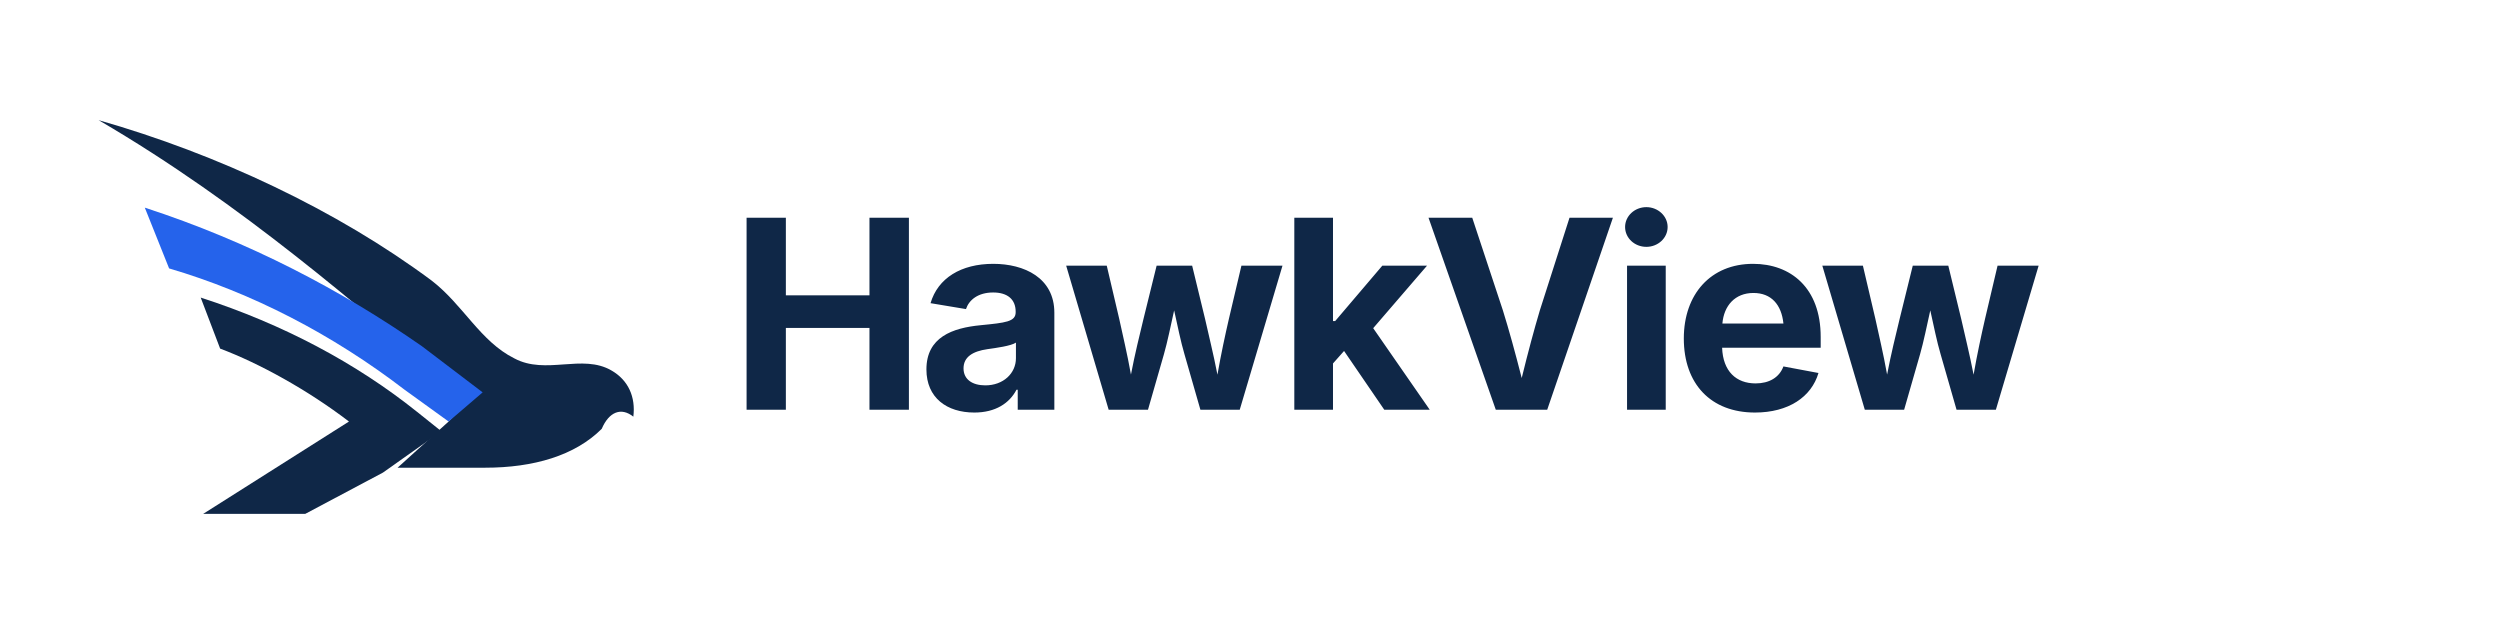
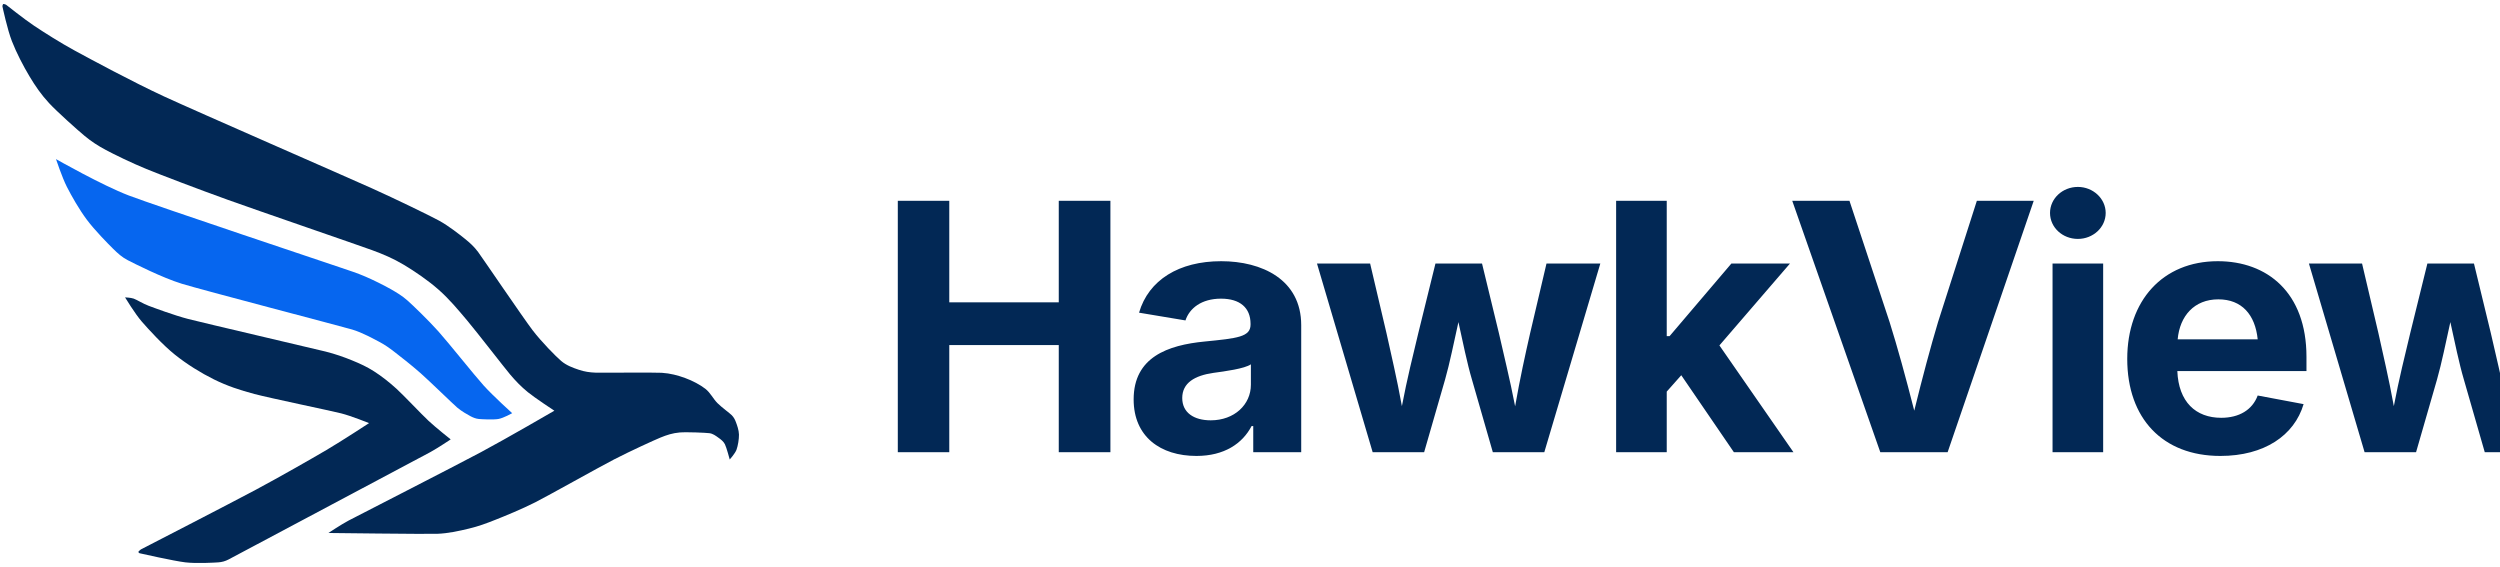
- <svg xmlns="http://www.w3.org/2000/svg" viewBox="0 0 720 180" role="img" aria-label="HawkView">
-   <g transform="translate(20 22) scale(.70)">
-     <path fill="#0F2747" d="M12 18c49 14 98 37 137 66 13 10 20 25 34 32 13 7 28-2 40 5 7 4 10 11 9 19-5-4-10-2-13 5-11 11-28 16-48 16h-36l21-19c6-6 6-11-1-17C120 96 72 53 12 18Z" />
-     <path fill="#2563EB" d="M31 54c43 14 81 34 114 57l25 19-14 12-18-13c-30-23-63-40-97-50L31 54Z" />
-     <path fill="#0F2747" d="M54 91c34 11 64 27 89 47l10 8-24 17-32 17H55l60-38c-17-13-37-24-53-30L54 91Z" />
+ <svg xmlns="http://www.w3.org/2000/svg" viewBox="0 0 680 154" role="img" aria-label="HawkView">
+   <g transform="scale(.6)">
+     <path fill="#022855" d="M335.00 197.00C335.04 199.03 334.53 202.11 333.88 203.88C333.22 205.64 330.81 208.31 330.81 208.31C330.81 208.31 329.31 202.69 328.62 201.38C327.94 200.06 326.79 199.21 325.62 198.38C324.46 197.54 323.18 196.58 321.62 196.38C320.07 196.17 311.20 195.78 308.06 196.06C304.93 196.34 302.28 197.18 299.38 198.38C296.47 199.57 285.55 204.57 278.31 208.31C271.07 212.06 248.84 224.56 242.69 227.69C236.53 230.82 228.74 233.99 224.62 235.62C220.51 237.26 216.93 238.59 212.62 239.62C208.32 240.66 203.18 241.84 198.00 242.00C192.82 242.16 148.88 241.62 148.88 241.62C148.88 241.62 154.68 237.76 158.00 236.00C161.32 234.24 206.19 211.31 218.00 205.00C229.81 198.69 251.31 186.19 251.31 186.19C251.31 186.19 242.31 180.26 239.25 177.75C236.19 175.24 233.81 172.77 231.25 169.75C228.69 166.73 216.06 150.36 211.75 145.25C207.44 140.14 203.54 135.46 198.75 131.25C193.96 127.04 187.76 122.83 183.00 120.00C178.24 117.17 173.82 115.29 168.62 113.38C163.43 111.46 116.40 95.31 103.38 90.62C90.35 85.94 72.95 79.31 66.38 76.62C59.80 73.94 51.56 69.91 48.00 68.00C44.44 66.09 41.49 64.20 38.38 61.62C35.26 59.05 25.82 50.61 22.25 46.75C18.68 42.89 16.08 39.13 13.38 34.62C10.67 30.12 7.42 23.90 5.38 18.62C3.33 13.35 1.22 3.42 1.12 3.00C1.03 2.58 1.37 1.84 1.44 1.81C1.50 1.78 2.40 1.90 2.81 2.19C3.22 2.47 10.80 8.57 15.38 11.62C19.95 14.68 27.29 19.35 34.00 23.00C40.71 26.65 59.92 37.02 74.31 43.69C88.70 50.35 157.87 80.52 168.62 85.38C179.38 90.23 194.58 97.60 199.00 100.00C203.42 102.40 208.43 106.39 210.75 108.25C213.07 110.11 214.98 111.86 216.75 114.25C218.52 116.64 237.32 144.31 241.38 149.62C245.43 154.94 252.00 161.59 254.38 163.62C256.75 165.66 259.79 166.75 262.38 167.62C264.96 168.50 267.33 168.84 270.06 168.94C272.79 169.04 296.20 168.77 300.00 169.00C303.80 169.23 307.33 170.17 310.62 171.38C313.92 172.58 317.40 174.42 319.75 176.25C322.10 178.08 323.25 180.75 325.25 182.75C327.25 184.75 330.86 187.33 331.75 188.25C332.64 189.17 333.18 190.18 333.62 191.38C334.07 192.57 334.96 194.97 335.00 197.00Z" />
+     <path fill="#0666EF" d="M232.19 187.31C232.19 187.31 228.28 189.53 225.94 189.94C223.60 190.34 218.44 190.07 217.06 189.94C215.69 189.80 214.54 189.33 213.31 188.69C212.09 188.04 209.17 186.40 207.25 184.75C205.33 183.10 194.85 172.88 190.75 169.25C186.65 165.62 180.84 161.06 178.62 159.38C176.41 157.69 174.46 156.29 172.00 155.00C169.54 153.71 164.19 150.72 159.62 149.38C155.06 148.03 91.27 131.37 82.38 128.62C73.48 125.88 60.67 119.36 58.00 118.00C55.33 116.64 53.38 114.85 51.25 112.75C49.12 110.65 42.86 104.30 39.38 99.62C35.89 94.95 32.46 88.90 30.31 84.69C28.17 80.48 25.38 72.12 25.38 72.12C25.38 72.12 46.31 84.03 58.38 88.62C70.44 93.22 150.75 120.05 154.62 121.38C158.50 122.70 161.90 123.77 165.62 125.38C169.35 126.98 174.15 129.38 177.00 131.00C179.85 132.62 182.30 134.08 184.75 136.25C187.20 138.42 194.13 145.09 198.75 150.25C203.37 155.41 215.02 170.06 219.25 174.75C223.48 179.44 232.19 187.31 232.19 187.31Z" />
+     <path fill="#022855" d="M204.31 199.19C204.31 199.19 198.38 203.17 195.00 205.00C191.62 206.83 105.14 252.84 103.62 253.62C102.11 254.41 100.64 254.82 98.94 254.94C97.24 255.05 89.23 255.54 84.06 254.94C78.89 254.34 63.61 250.88 63.31 250.81C63.01 250.75 62.67 250.24 62.69 250.19C62.71 250.13 63.45 249.29 64.00 249.00C64.55 248.71 104.67 228.07 116.00 222.00C127.33 215.93 141.11 208.05 148.00 204.00C154.89 199.95 167.31 191.81 167.31 191.81C167.31 191.81 159.18 188.53 154.62 187.38C150.07 186.22 121.98 180.39 115.38 178.62C108.77 176.86 103.02 174.98 97.00 172.00C90.98 169.02 84.71 165.12 79.25 160.75C73.79 156.38 67.30 149.26 64.25 145.75C61.20 142.24 56.69 134.81 56.69 134.81C56.69 134.81 59.31 134.91 60.62 135.38C61.94 135.84 64.92 137.71 67.38 138.62C69.83 139.54 78.95 142.96 85.38 144.62C91.80 146.29 143.33 158.29 147.62 159.38C151.92 160.46 156.00 161.89 159.62 163.38C163.25 164.86 166.33 166.27 169.62 168.38C172.92 170.48 176.43 173.23 179.75 176.25C183.07 179.27 190.89 187.61 194.25 190.75C197.61 193.89 204.31 199.19 204.31 199.19Z" />
  </g>
-   <text x="210" y="118" fill="#0F2747" font-family="Manrope, Inter, Arial, sans-serif" font-size="76" font-weight="700" letter-spacing="-2.5">HawkView</text>
+   <text x="238" y="123" fill="#022855" font-family="Manrope, Inter, Arial, sans-serif" font-size="94" font-weight="700" letter-spacing="-3">HawkView</text>
</svg>
